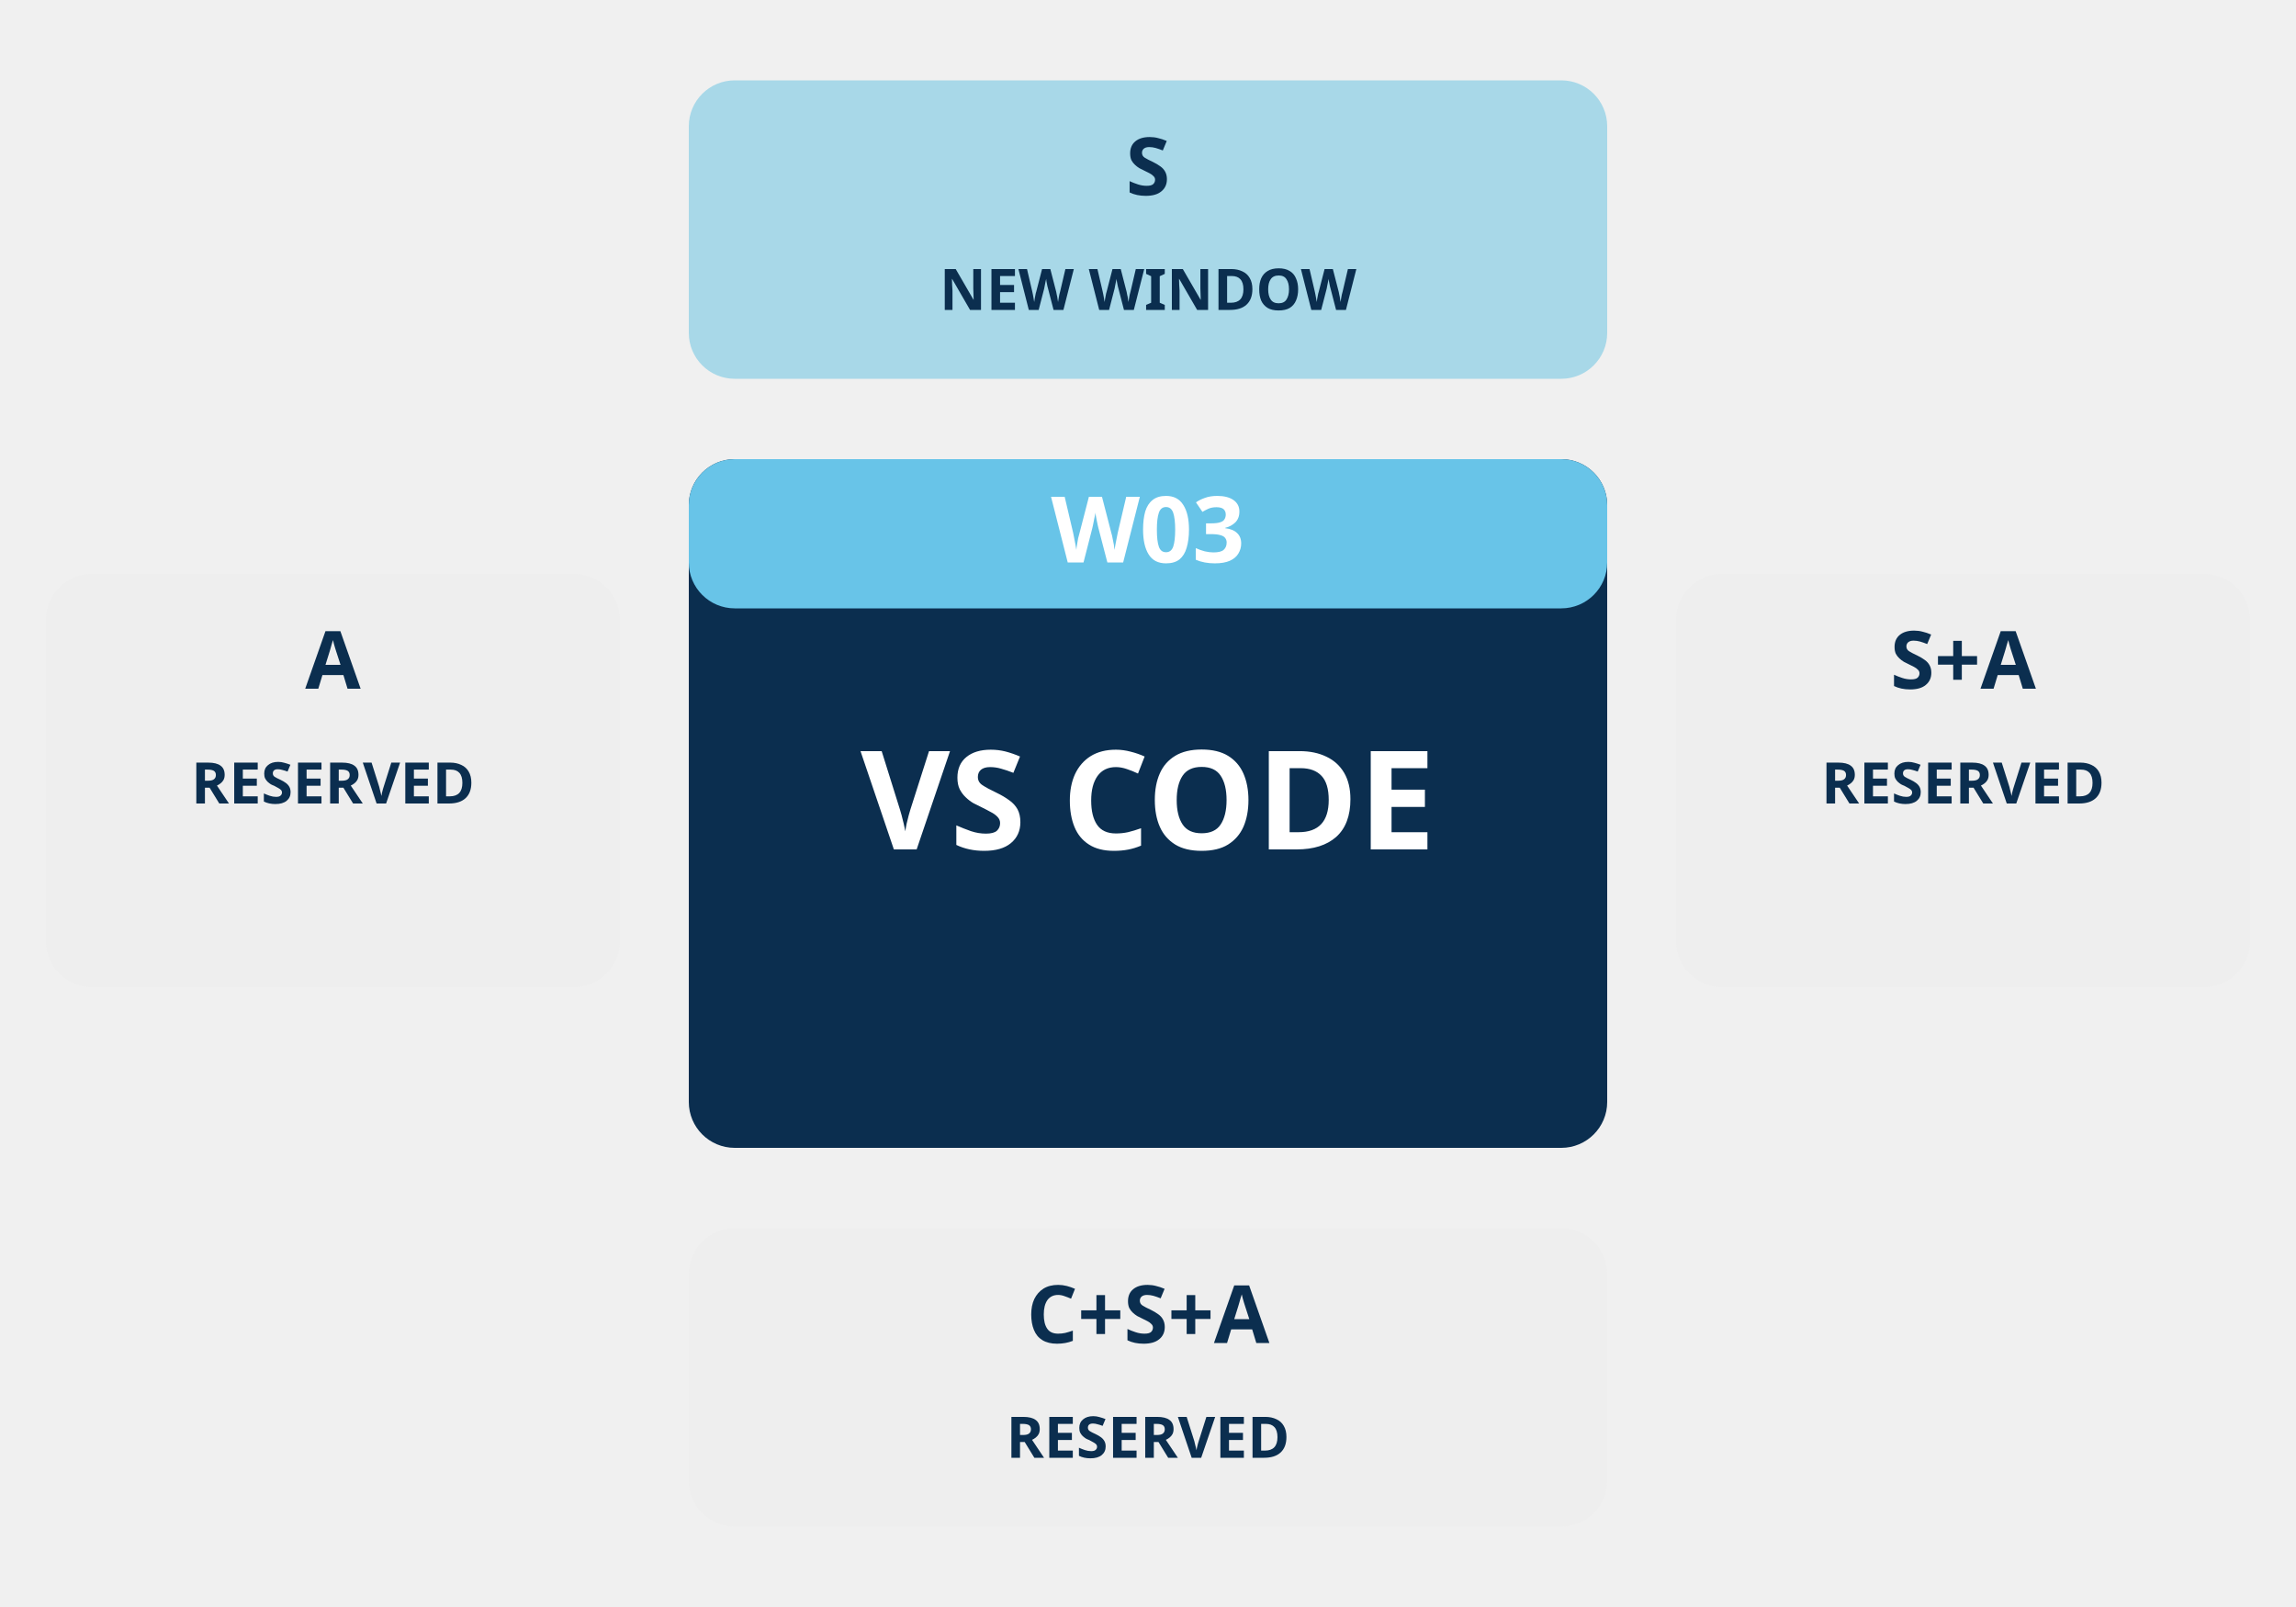
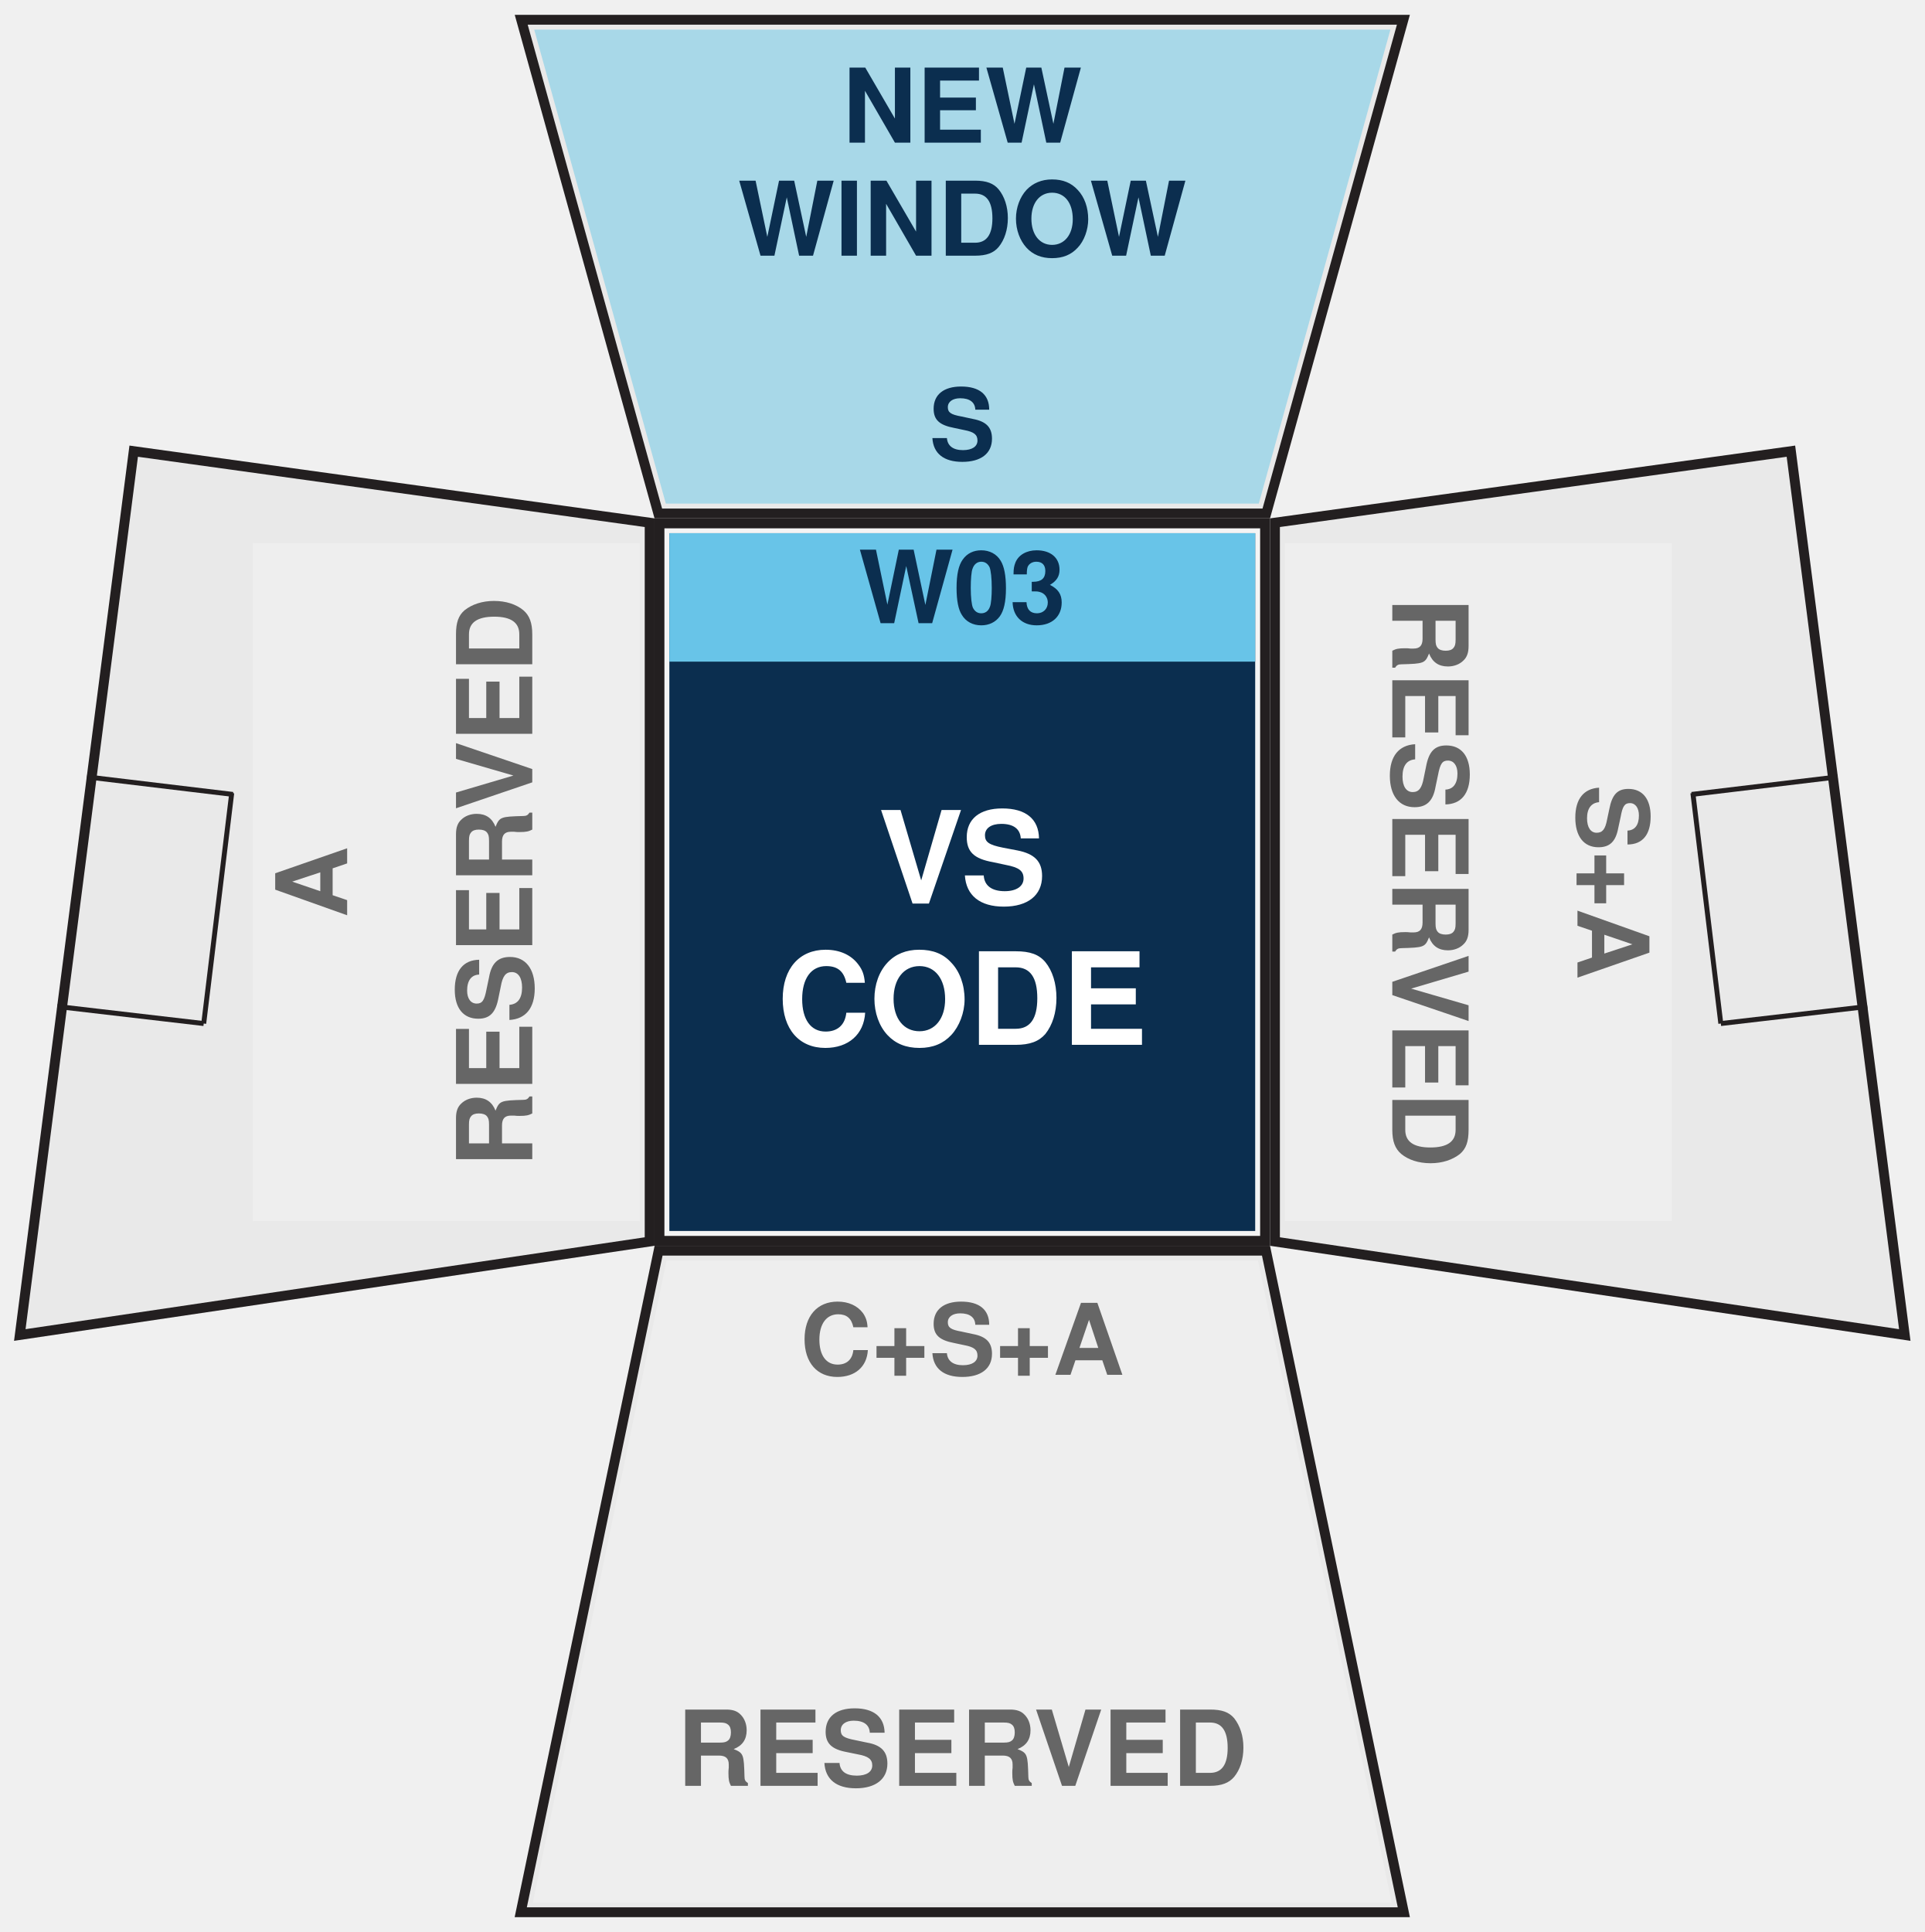
- <svg xmlns="http://www.w3.org/2000/svg" width="200" height="140" viewBox="0 0 200 140" role="img" aria-labelledby="title desc">
-   <style>.id{font:700 8px sans-serif;fill:#fff}.name{font:700 12px sans-serif;fill:#fff}.mod{font:700 7px sans-serif;fill:#0B2E4F;text-anchor:middle}.action{font:700 5px sans-serif;fill:#0B2E4F;text-anchor:middle}</style>
-   <rect x="60" y="40" width="80" height="60" rx="4" fill="#0B2E4F" />
-   <rect x="60" y="40" width="80" height="13" rx="4" fill="#68C4E8" />
-   <text x="100" y="49" class="id" text-anchor="middle">W03</text>
-   <text x="100" y="74" class="name" text-anchor="middle">VS CODE</text>
-   <rect x="60" y="7" width="80" height="26" rx="4" fill="#A8D8E8" />
-   <text x="100.0" y="17" class="mod">S</text>
-   <text x="100.0" y="27" class="action" textLength="75" lengthAdjust="spacingAndGlyphs">NEW WINDOW</text>
-   <rect x="4" y="50" width="50" height="36" rx="4" fill="#EEEEEE" />
-   <text x="29.0" y="60" class="mod">A</text>
-   <text x="29.0" y="70" class="action" textLength="45" lengthAdjust="spacingAndGlyphs">RESERVED</text>
-   <rect x="146" y="50" width="50" height="36" rx="4" fill="#EEEEEE" />
-   <text x="171.0" y="60" class="mod">S+A</text>
-   <text x="171.0" y="70" class="action" textLength="45" lengthAdjust="spacingAndGlyphs">RESERVED</text>
-   <rect x="60" y="107" width="80" height="26" rx="4" fill="#EEEEEE" />
-   <text x="100.0" y="117" class="mod">C+S+A</text>
-   <text x="100.0" y="127" class="action" textLength="75" lengthAdjust="spacingAndGlyphs">RESERVED</text>
+ <svg xmlns="http://www.w3.org/2000/svg" width="97.387pt" height="97.762pt" viewBox="19.836 471.09 97.387 97.762" role="img" aria-labelledby="title desc">
+   <path fill-rule="nonzero" fill="rgb(95.686%, 95.609%, 95.628%)" fill-opacity="1" d="M 53.207 533.879 L 83.852 533.879 L 83.852 497.57 L 53.207 497.57 Z M 53.207 533.879 " />
+   <path fill-rule="nonzero" fill="rgb(13.73%, 12.16%, 12.549%)" fill-opacity="1" d="M 84.102 497.32 L 52.957 497.32 L 52.957 534.129 L 84.102 534.129 Z M 83.602 533.629 L 53.457 533.629 L 53.457 497.824 L 83.602 497.824 Z M 83.602 533.629 " />
+   <path fill-rule="nonzero" fill="rgb(91.364%, 91.206%, 91.246%)" fill-opacity="1" d="M 84.352 533.914 L 84.352 497.539 L 110.461 493.922 L 116.223 538.641 Z M 84.352 533.914 " />
+   <path fill-rule="nonzero" fill="rgb(13.73%, 12.16%, 12.549%)" fill-opacity="1" d="M 110.676 493.637 L 84.102 497.32 L 84.102 534.129 L 116.512 538.938 Z M 110.246 494.203 L 115.934 538.348 L 84.602 533.699 L 84.602 497.758 " />
+   <path fill-rule="nonzero" fill="rgb(91.364%, 91.206%, 91.246%)" fill-opacity="1" d="M 53.148 497.074 L 46.211 472.09 L 90.852 472.09 L 83.914 497.074 Z M 53.148 497.074 " />
+   <path fill-rule="nonzero" fill="rgb(13.73%, 12.16%, 12.549%)" fill-opacity="1" d="M 91.18 471.84 L 45.883 471.84 L 52.957 497.32 L 84.102 497.32 Z M 90.523 472.34 L 83.723 496.824 L 53.34 496.824 L 46.539 472.34 " />
+   <path fill-rule="nonzero" fill="rgb(91.364%, 91.206%, 91.246%)" fill-opacity="1" d="M 46.188 567.852 L 53.16 534.379 L 83.898 534.379 L 90.871 567.852 Z M 46.188 567.852 " />
+   <path fill-rule="nonzero" fill="rgb(13.73%, 12.16%, 12.549%)" fill-opacity="1" d="M 84.102 534.129 L 52.961 534.129 L 45.879 568.102 L 91.18 568.102 Z M 83.695 534.625 L 90.566 567.602 L 46.496 567.602 L 53.363 534.625 " />
+   <path fill="none" stroke-width="2.5" stroke-linecap="butt" stroke-linejoin="miter" stroke="rgb(13.73%, 12.16%, 12.549%)" stroke-opacity="1" stroke-miterlimit="10" d="M 1129.575 3313.239 L 1055.657 3304.361 " transform="matrix(0.0998785, 0, 0, -0.0998785, 0, 841.3237)" />
+   <path fill="none" stroke-width="2.5" stroke-linecap="butt" stroke-linejoin="miter" stroke="rgb(13.73%, 12.16%, 12.549%)" stroke-opacity="1" stroke-miterlimit="10" d="M 1144.633 3196.925 L 1070.441 3188.282 " transform="matrix(0.0998785, 0, 0, -0.0998785, 0, 841.3237)" />
+   <path fill="none" stroke-width="2.5" stroke-linecap="butt" stroke-linejoin="miter" stroke="rgb(13.73%, 12.16%, 12.549%)" stroke-opacity="1" stroke-miterlimit="10" d="M 1070.441 3188.282 L 1056.283 3305.065 " transform="matrix(0.0998785, 0, 0, -0.0998785, 0, 841.3237)" />
+   <path fill-rule="nonzero" fill="rgb(91.364%, 91.206%, 91.246%)" fill-opacity="1" d="M 26.602 493.918 L 52.707 497.539 L 52.707 533.91 L 20.836 538.641 Z M 26.602 493.918 " />
+   <path fill-rule="nonzero" fill="rgb(13.73%, 12.16%, 12.549%)" fill-opacity="1" d="M 26.387 493.637 L 20.547 538.938 L 52.957 534.129 L 52.957 497.32 Z M 26.816 494.203 L 52.461 497.758 L 52.461 533.699 L 21.129 538.348 " />
+   <path fill="none" stroke-width="2.5" stroke-linecap="butt" stroke-linejoin="miter" stroke="rgb(13.73%, 12.16%, 12.549%)" stroke-opacity="1" stroke-miterlimit="10" d="M 242.678 3313.239 L 316.635 3304.361 " transform="matrix(0.0998785, 0, 0, -0.0998785, 0, 841.3237)" />
+   <path fill="none" stroke-width="2.5" stroke-linecap="butt" stroke-linejoin="miter" stroke="rgb(13.73%, 12.16%, 12.549%)" stroke-opacity="1" stroke-miterlimit="10" d="M 227.659 3196.925 L 301.812 3188.282 " transform="matrix(0.0998785, 0, 0, -0.0998785, 0, 841.3237)" />
+   <path fill="none" stroke-width="2.5" stroke-linecap="butt" stroke-linejoin="miter" stroke="rgb(13.73%, 12.16%, 12.549%)" stroke-opacity="1" stroke-miterlimit="10" d="M 301.812 3188.282 L 316.009 3305.065 " transform="matrix(0.0998785, 0, 0, -0.0998785, 0, 841.3237)" />
+   <g transform="translate(0 841.89) scale(1 -1)">
+     <rect x="53.707" y="308.511" width="29.645" height="35.309" fill="#0B2E4F" />
+     <rect x="53.707" y="337.32" width="29.645" height="6.5" fill="#68C4E8" />
+     <text transform="translate(68.5293 339.2666) scale(1 -1)" text-anchor="middle" font-family="Helvetica,Arial,sans-serif" font-weight="700" font-size="5.10" fill="#0B2E4F">W03</text>
+     <text transform="translate(68.5293 325.0796) scale(1 -1)" text-anchor="middle" font-family="Helvetica,Arial,sans-serif" font-weight="700" font-size="6.50" fill="#FFFFFF">VS</text>
+     <text transform="translate(68.5293 317.9296) scale(1 -1)" text-anchor="middle" font-family="Helvetica,Arial,sans-serif" font-weight="700" font-size="6.50" fill="#FFFFFF">CODE</text>
+     <rect x="84.852" y="309.011" width="19.586" height="34.309" fill="#EEEEEE" />
+     <g transform="translate(94.64452 326.1654)">
+       <g transform="rotate(-90)">
+         <text transform="translate(0 5.015457) scale(1 -1)" text-anchor="middle" font-family="Helvetica,Arial,sans-serif" font-weight="700" font-size="5.00" fill="#666666">S+A</text>
+         <text transform="translate(0 -4.35415) scale(1 -1)" text-anchor="middle" font-family="Helvetica,Arial,sans-serif" font-weight="700" font-size="5.30" fill="#666666">RESERVED</text>
+       </g>
+     </g>
+     <path d="M 53.529 345.316 L 46.869 369.3 L 90.194 369.3 L 83.534 345.316 Z" fill="#A8D8E8" />
+     <text transform="translate(68.5293 347.5383) scale(1 -1)" text-anchor="middle" font-family="Helvetica,Arial,sans-serif" font-weight="700" font-size="5.00" fill="#0B2E4F">S</text>
+     <text transform="translate(68.53125 363.5816) scale(1 -1)" text-anchor="middle" font-family="Helvetica,Arial,sans-serif" font-weight="700" font-size="5.20" fill="#0B2E4F">NEW</text>
+     <text transform="translate(68.53125 357.8616) scale(1 -1)" text-anchor="middle" font-family="Helvetica,Arial,sans-serif" font-weight="700" font-size="5.20" fill="#0B2E4F">WINDOW</text>
+     <path d="M 46.802 274.538 L 53.567 307.011 L 83.492 307.011 L 90.256 274.538 Z" fill="#EEEEEE" />
+     <text transform="translate(68.5293 301.2336) scale(1 -1)" text-anchor="middle" font-family="Helvetica,Arial,sans-serif" font-weight="700" font-size="5.00" fill="#666666">C+S+A</text>
+     <text transform="translate(68.5293 280.4343) scale(1 -1)" text-anchor="middle" font-family="Helvetica,Arial,sans-serif" font-weight="700" font-size="5.30" fill="#666666">RESERVED</text>
+     <rect x="32.625" y="309.011" width="19.582" height="34.309" fill="#EEEEEE" />
+     <g transform="translate(42.41601 326.1654)">
+       <g transform="rotate(90)">
+         <text transform="translate(0 5.013519) scale(1 -1)" text-anchor="middle" font-family="Helvetica,Arial,sans-serif" font-weight="700" font-size="5.00" fill="#666666">A</text>
+         <text transform="translate(0 -4.35415) scale(1 -1)" text-anchor="middle" font-family="Helvetica,Arial,sans-serif" font-weight="700" font-size="5.30" fill="#666666">RESERVED</text>
+       </g>
+     </g>
+   </g>
</svg>
